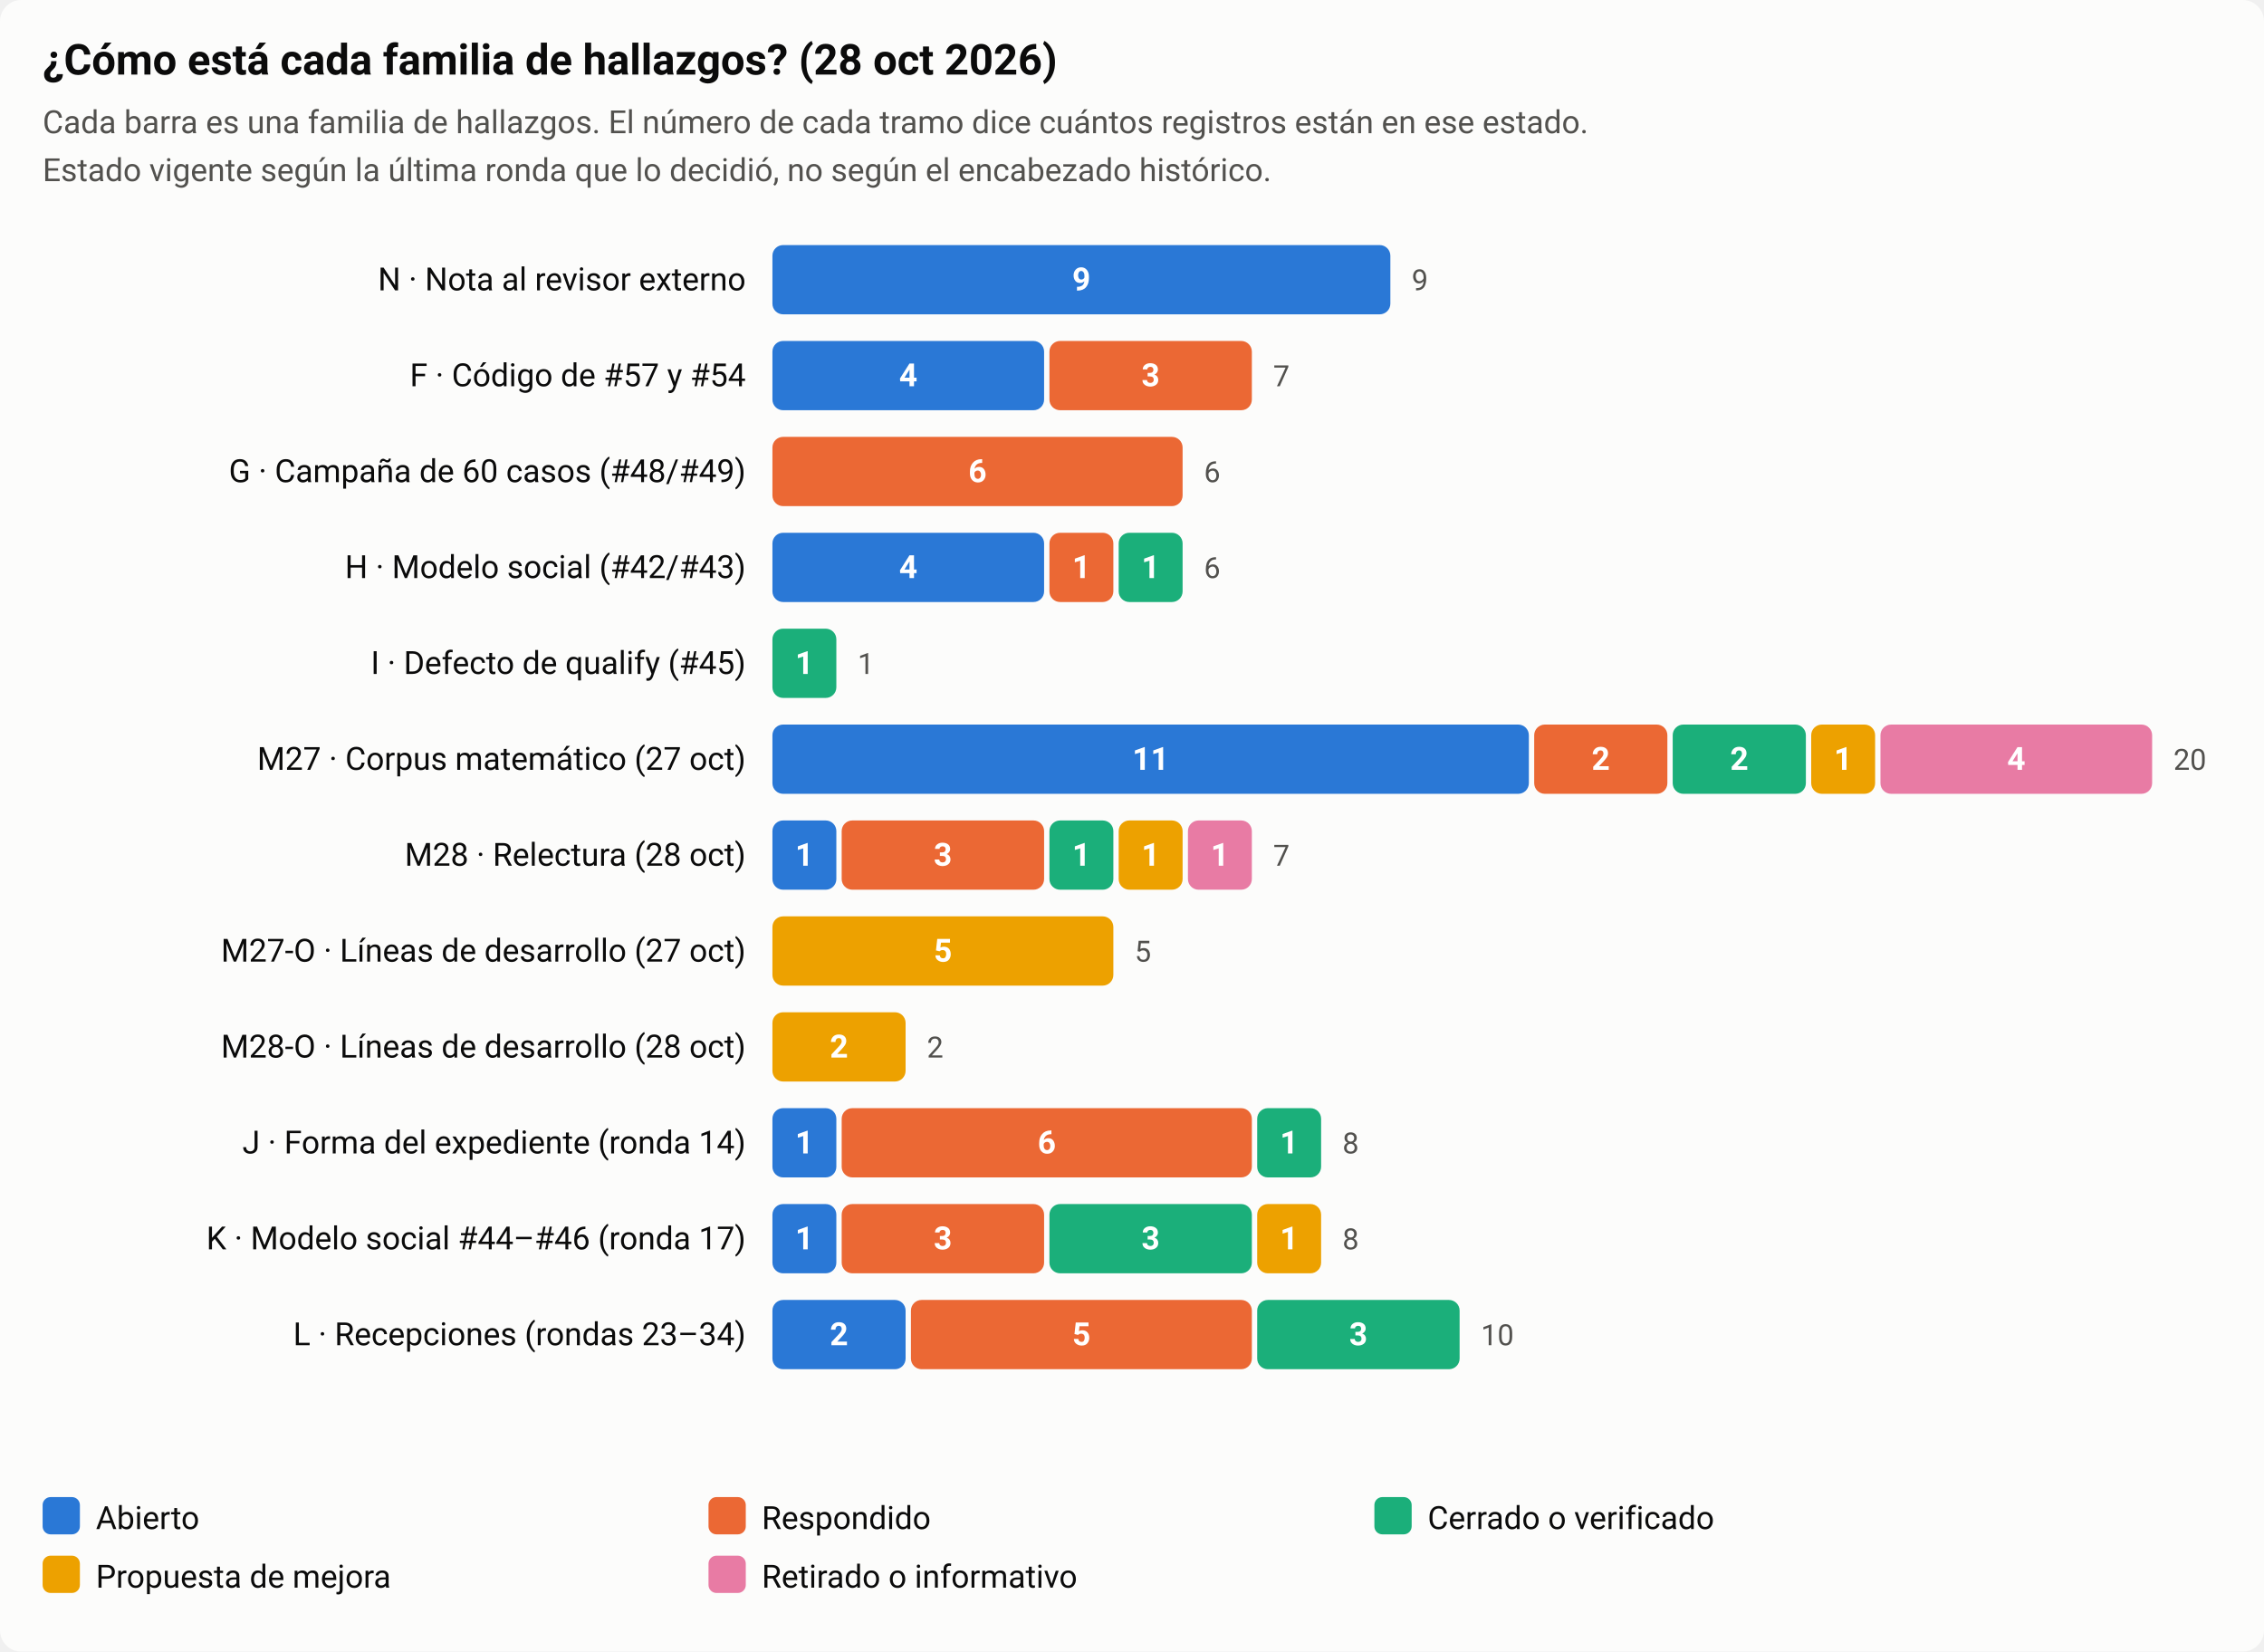
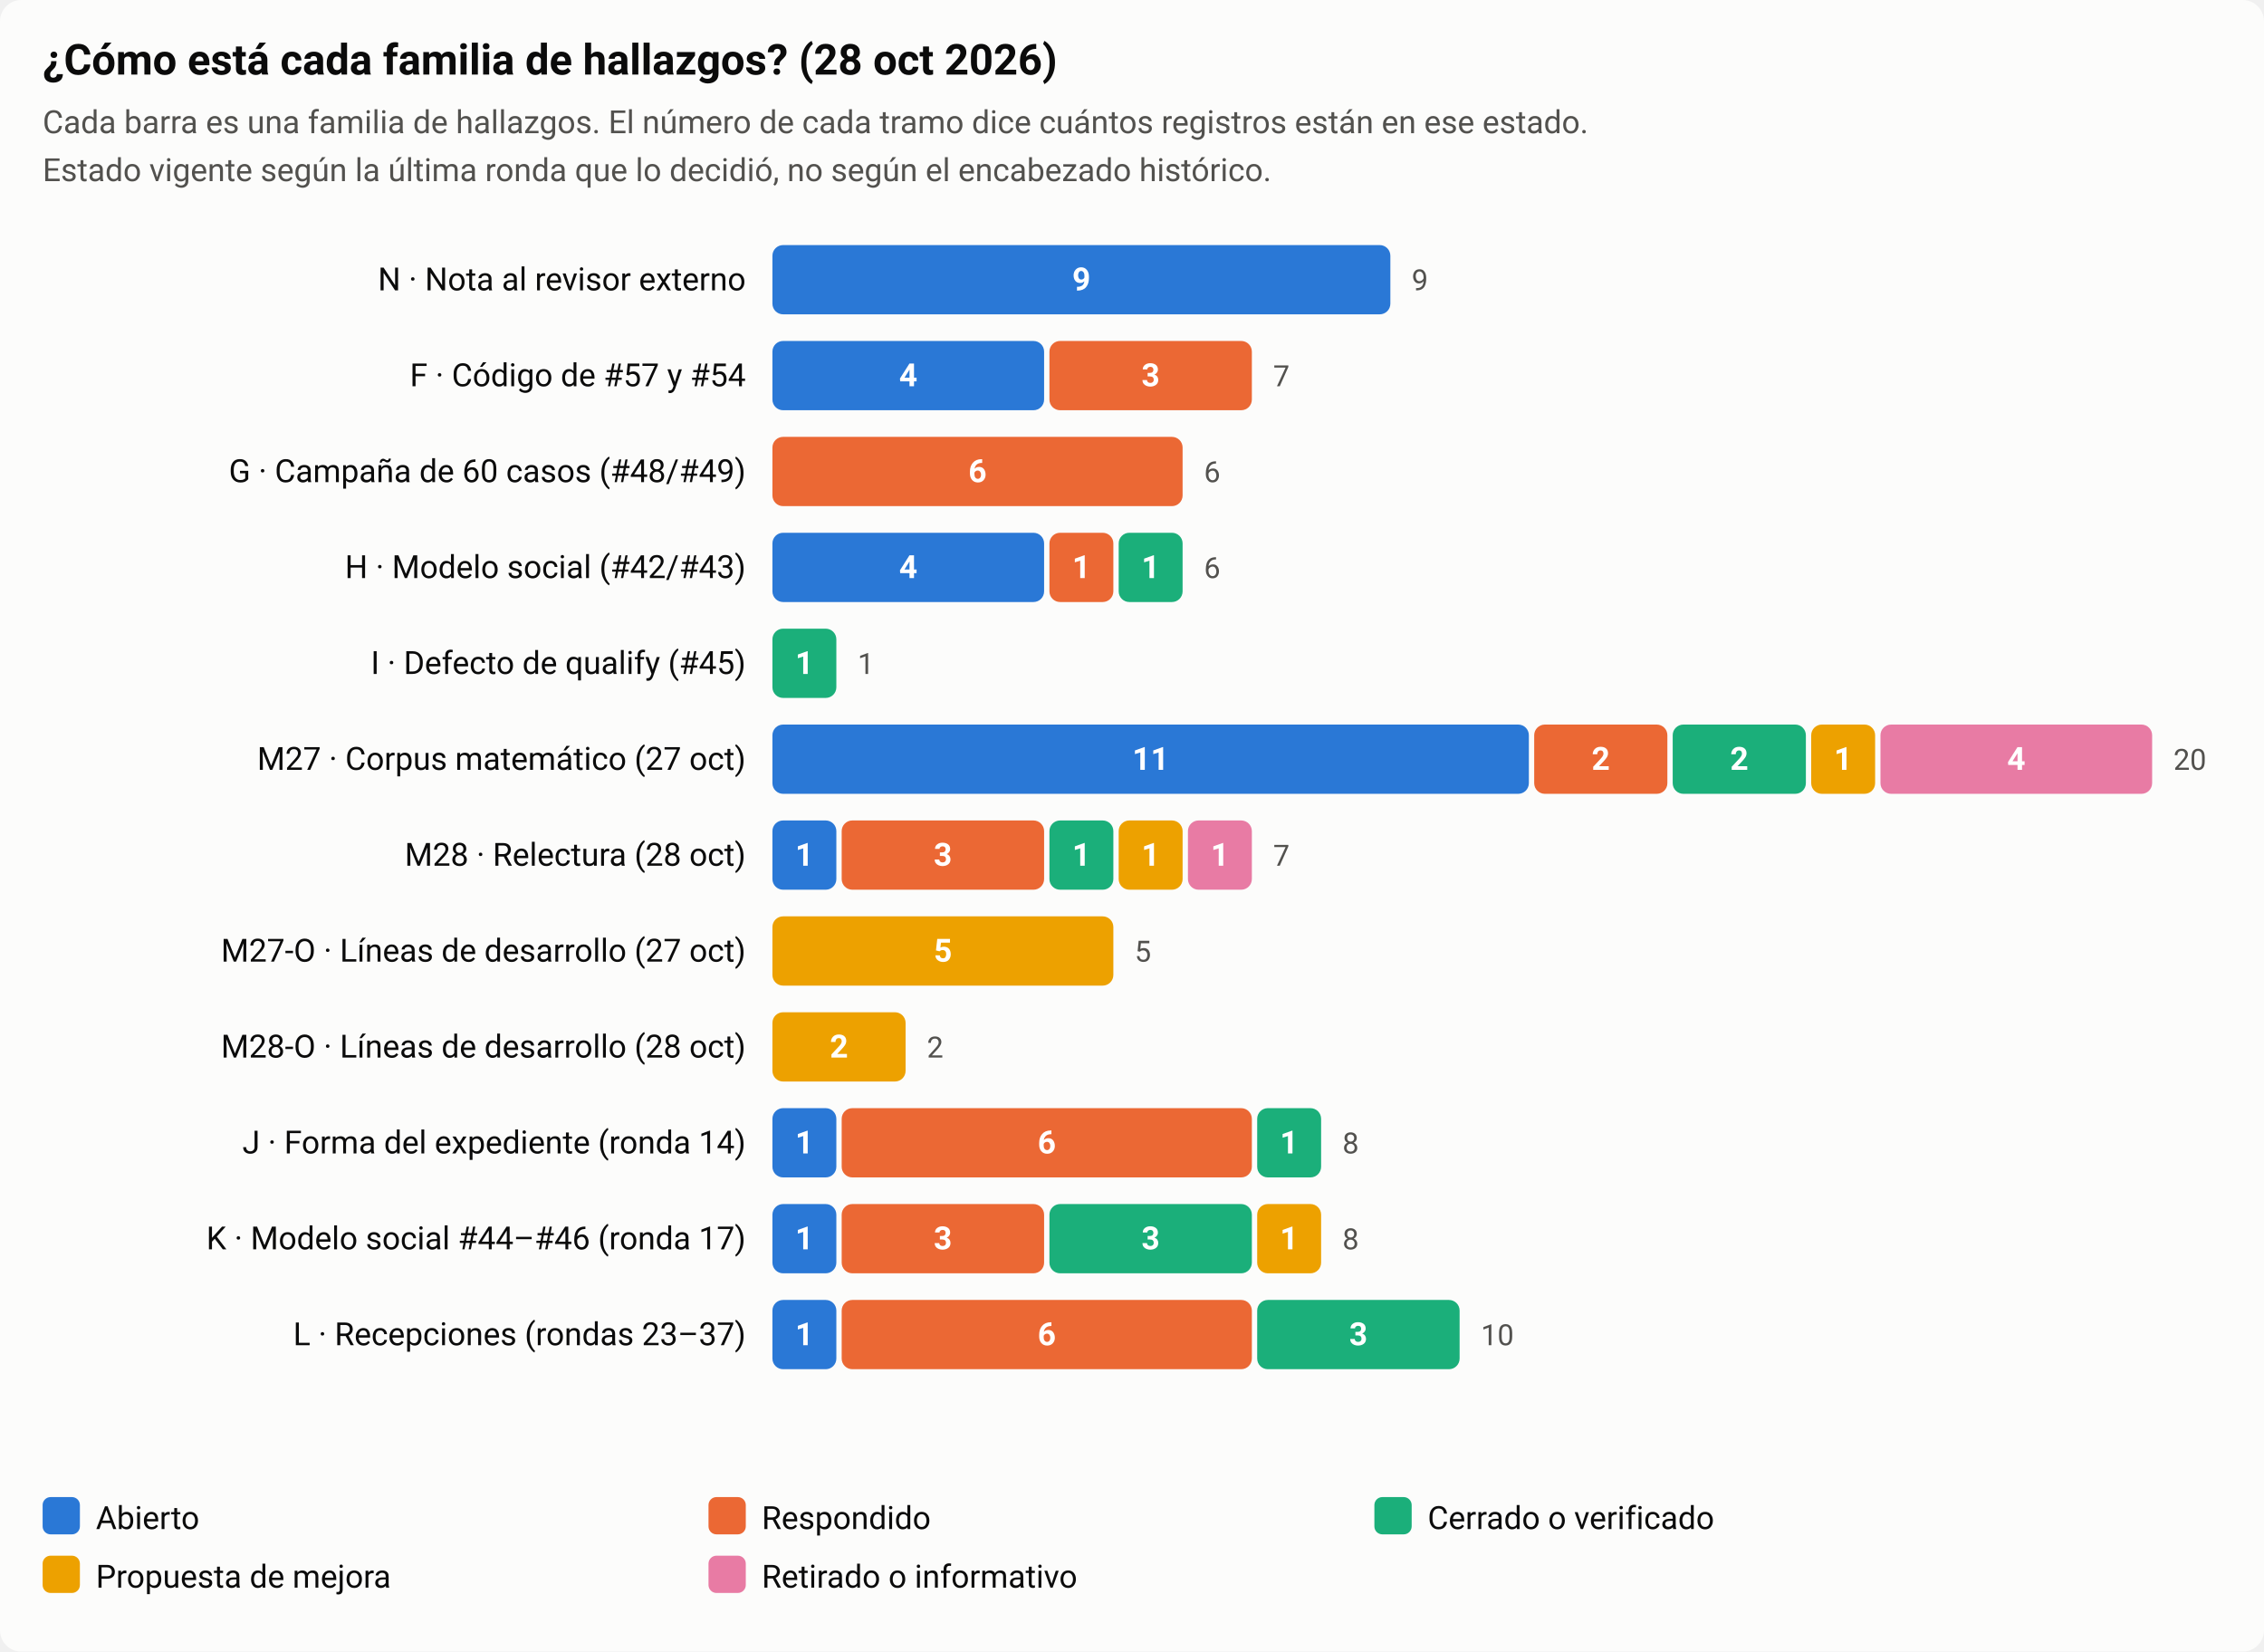
<svg xmlns="http://www.w3.org/2000/svg" viewBox="0 0 850 620" width="850" height="620" role="img" aria-label="Estado de los 79 registros de la auditoría por familia">
  <style>
  .ink{fill:#0b0b0b}.ink2{fill:#52514e}.bg{fill:#fcfcfb}.grid{stroke:#e4e3df}
  .s0{fill:#2a78d6}.s1{fill:#eb6834}.s2{fill:#1baf7a}.s3{fill:#eda100}.s4{fill:#e87ba4}
  .a0{fill:#2a78d6}.a1{fill:#eb6834}.a0s{stroke:#2a78d6}.a1s{stroke:#eb6834}
  text{font-family:system-ui,-apple-system,Segoe UI,Roboto,sans-serif}
  @media (prefers-color-scheme: dark){
    .ink{fill:#f0efec}.ink2{fill:#c3c2b7}.bg{fill:#1a1a19}.grid{stroke:#383835}
    .s0{fill:#3987e5}.s1{fill:#d95926}.s2{fill:#199e70}.s3{fill:#c98500}.s4{fill:#d55181}
    .a0{fill:#3987e5}.a1{fill:#d95926}.a0s{stroke:#3987e5}.a1s{stroke:#d95926}
  }
</style>
  <rect class="bg" width="850" height="620" rx="8" />
  <text class="ink" x="16" y="28" font-size="16" font-weight="600">¿Cómo está cada familia de hallazgos? (28 oct 2026)</text>
  <text class="ink2" x="16" y="50" font-size="12">Cada barra es una familia de hallazgos. El número de cada tramo dice cuántos registros están en ese estado.</text>
  <text class="ink2" x="16" y="68" font-size="12">Estado vigente según la última ronda que lo decidió, no según el encabezado histórico.</text>
  <text class="ink" x="280" y="109" font-size="12" text-anchor="end">N · Nota al revisor externo</text>
  <rect class="s0" x="290" y="92" width="232" height="26" rx="4" />
  <text x="406.0" y="109" font-size="12" font-weight="600" text-anchor="middle" fill="#fff">9</text>
  <text class="ink2" x="530" y="109" font-size="11">9</text>
  <text class="ink" x="280" y="145" font-size="12" text-anchor="end">F · Código de #57 y #54</text>
  <rect class="s0" x="290" y="128" width="102" height="26" rx="4" />
  <text x="341.0" y="145" font-size="12" font-weight="600" text-anchor="middle" fill="#fff">4</text>
  <rect class="s1" x="394" y="128" width="76" height="26" rx="4" />
  <text x="432.0" y="145" font-size="12" font-weight="600" text-anchor="middle" fill="#fff">3</text>
  <text class="ink2" x="478" y="145" font-size="11">7</text>
  <text class="ink" x="280" y="181" font-size="12" text-anchor="end">G · Campaña de 60 casos (#48/#49)</text>
  <rect class="s1" x="290" y="164" width="154" height="26" rx="4" />
  <text x="367.0" y="181" font-size="12" font-weight="600" text-anchor="middle" fill="#fff">6</text>
  <text class="ink2" x="452" y="181" font-size="11">6</text>
  <text class="ink" x="280" y="217" font-size="12" text-anchor="end">H · Modelo social (#42/#43)</text>
  <rect class="s0" x="290" y="200" width="102" height="26" rx="4" />
  <text x="341.0" y="217" font-size="12" font-weight="600" text-anchor="middle" fill="#fff">4</text>
  <rect class="s1" x="394" y="200" width="24" height="26" rx="4" />
  <text x="406.0" y="217" font-size="12" font-weight="600" text-anchor="middle" fill="#fff">1</text>
  <rect class="s2" x="420" y="200" width="24" height="26" rx="4" />
  <text x="432.0" y="217" font-size="12" font-weight="600" text-anchor="middle" fill="#fff">1</text>
  <text class="ink2" x="452" y="217" font-size="11">6</text>
  <text class="ink" x="280" y="253" font-size="12" text-anchor="end">I · Defecto de qualify (#45)</text>
  <rect class="s2" x="290" y="236" width="24" height="26" rx="4" />
  <text x="302.0" y="253" font-size="12" font-weight="600" text-anchor="middle" fill="#fff">1</text>
  <text class="ink2" x="322" y="253" font-size="11">1</text>
  <text class="ink" x="280" y="289" font-size="12" text-anchor="end">M27 · Corpus matemático (27 oct)</text>
  <rect class="s0" x="290" y="272" width="284" height="26" rx="4" />
  <text x="432.0" y="289" font-size="12" font-weight="600" text-anchor="middle" fill="#fff">11</text>
  <rect class="s1" x="576" y="272" width="50" height="26" rx="4" />
  <text x="601.0" y="289" font-size="12" font-weight="600" text-anchor="middle" fill="#fff">2</text>
  <rect class="s2" x="628" y="272" width="50" height="26" rx="4" />
  <text x="653.0" y="289" font-size="12" font-weight="600" text-anchor="middle" fill="#fff">2</text>
  <rect class="s3" x="680" y="272" width="24" height="26" rx="4" />
  <text x="692.0" y="289" font-size="12" font-weight="600" text-anchor="middle" fill="#fff">1</text>
  <rect class="s4" x="706" y="272" width="102" height="26" rx="4" />
  <text x="757.0" y="289" font-size="12" font-weight="600" text-anchor="middle" fill="#fff">4</text>
  <text class="ink2" x="816" y="289" font-size="11">20</text>
  <text class="ink" x="280" y="325" font-size="12" text-anchor="end">M28 · Relectura (28 oct)</text>
  <rect class="s0" x="290" y="308" width="24" height="26" rx="4" />
  <text x="302.0" y="325" font-size="12" font-weight="600" text-anchor="middle" fill="#fff">1</text>
  <rect class="s1" x="316" y="308" width="76" height="26" rx="4" />
  <text x="354.0" y="325" font-size="12" font-weight="600" text-anchor="middle" fill="#fff">3</text>
  <rect class="s2" x="394" y="308" width="24" height="26" rx="4" />
  <text x="406.0" y="325" font-size="12" font-weight="600" text-anchor="middle" fill="#fff">1</text>
  <rect class="s3" x="420" y="308" width="24" height="26" rx="4" />
  <text x="432.0" y="325" font-size="12" font-weight="600" text-anchor="middle" fill="#fff">1</text>
  <rect class="s4" x="446" y="308" width="24" height="26" rx="4" />
  <text x="458.0" y="325" font-size="12" font-weight="600" text-anchor="middle" fill="#fff">1</text>
  <text class="ink2" x="478" y="325" font-size="11">7</text>
  <text class="ink" x="280" y="361" font-size="12" text-anchor="end">M27-O · Líneas de desarrollo (27 oct)</text>
  <rect class="s3" x="290" y="344" width="128" height="26" rx="4" />
  <text x="354.0" y="361" font-size="12" font-weight="600" text-anchor="middle" fill="#fff">5</text>
  <text class="ink2" x="426" y="361" font-size="11">5</text>
  <text class="ink" x="280" y="397" font-size="12" text-anchor="end">M28-O · Líneas de desarrollo (28 oct)</text>
  <rect class="s3" x="290" y="380" width="50" height="26" rx="4" />
  <text x="315.0" y="397" font-size="12" font-weight="600" text-anchor="middle" fill="#fff">2</text>
  <text class="ink2" x="348" y="397" font-size="11">2</text>
  <text class="ink" x="280" y="433" font-size="12" text-anchor="end">J · Forma del expediente (ronda 14)</text>
  <rect class="s0" x="290" y="416" width="24" height="26" rx="4" />
  <text x="302.0" y="433" font-size="12" font-weight="600" text-anchor="middle" fill="#fff">1</text>
  <rect class="s1" x="316" y="416" width="154" height="26" rx="4" />
  <text x="393.0" y="433" font-size="12" font-weight="600" text-anchor="middle" fill="#fff">6</text>
  <rect class="s2" x="472" y="416" width="24" height="26" rx="4" />
  <text x="484.0" y="433" font-size="12" font-weight="600" text-anchor="middle" fill="#fff">1</text>
  <text class="ink2" x="504" y="433" font-size="11">8</text>
  <text class="ink" x="280" y="469" font-size="12" text-anchor="end">K · Modelo social #44–#46 (ronda 17)</text>
  <rect class="s0" x="290" y="452" width="24" height="26" rx="4" />
  <text x="302.0" y="469" font-size="12" font-weight="600" text-anchor="middle" fill="#fff">1</text>
  <rect class="s1" x="316" y="452" width="76" height="26" rx="4" />
  <text x="354.0" y="469" font-size="12" font-weight="600" text-anchor="middle" fill="#fff">3</text>
  <rect class="s2" x="394" y="452" width="76" height="26" rx="4" />
  <text x="432.0" y="469" font-size="12" font-weight="600" text-anchor="middle" fill="#fff">3</text>
  <rect class="s3" x="472" y="452" width="24" height="26" rx="4" />
  <text x="484.0" y="469" font-size="12" font-weight="600" text-anchor="middle" fill="#fff">1</text>
  <text class="ink2" x="504" y="469" font-size="11">8</text>
-   <text class="ink" x="280" y="505" font-size="12" text-anchor="end">L · Recepciones (rondas 23–34)</text>
-   <rect class="s0" x="290" y="488" width="50" height="26" rx="4" />
-   <text x="315.0" y="505" font-size="12" font-weight="600" text-anchor="middle" fill="#fff">2</text>
-   <rect class="s1" x="342" y="488" width="128" height="26" rx="4" />
-   <text x="406.0" y="505" font-size="12" font-weight="600" text-anchor="middle" fill="#fff">5</text>
+   <text class="ink" x="280" y="505" font-size="12" text-anchor="end">L · Recepciones (rondas 23–37)</text>
+   <rect class="s0" x="290" y="488" width="24" height="26" rx="4" />
+   <text x="302.0" y="505" font-size="12" font-weight="600" text-anchor="middle" fill="#fff">1</text>
+   <rect class="s1" x="316" y="488" width="154" height="26" rx="4" />
+   <text x="393.0" y="505" font-size="12" font-weight="600" text-anchor="middle" fill="#fff">6</text>
  <rect class="s2" x="472" y="488" width="76" height="26" rx="4" />
  <text x="510.0" y="505" font-size="12" font-weight="600" text-anchor="middle" fill="#fff">3</text>
  <text class="ink2" x="556" y="505" font-size="11">10</text>
  <rect class="s0" x="16" y="562" width="14" height="14" rx="3" />
  <text class="ink" x="36" y="574" font-size="12">Abierto</text>
  <rect class="s1" x="266" y="562" width="14" height="14" rx="3" />
  <text class="ink" x="286" y="574" font-size="12">Respondido</text>
  <rect class="s2" x="516" y="562" width="14" height="14" rx="3" />
  <text class="ink" x="536" y="574" font-size="12">Cerrado o verificado</text>
  <rect class="s3" x="16" y="584" width="14" height="14" rx="3" />
  <text class="ink" x="36" y="596" font-size="12">Propuesta de mejora</text>
  <rect class="s4" x="266" y="584" width="14" height="14" rx="3" />
  <text class="ink" x="286" y="596" font-size="12">Retirado o informativo</text>
</svg>
